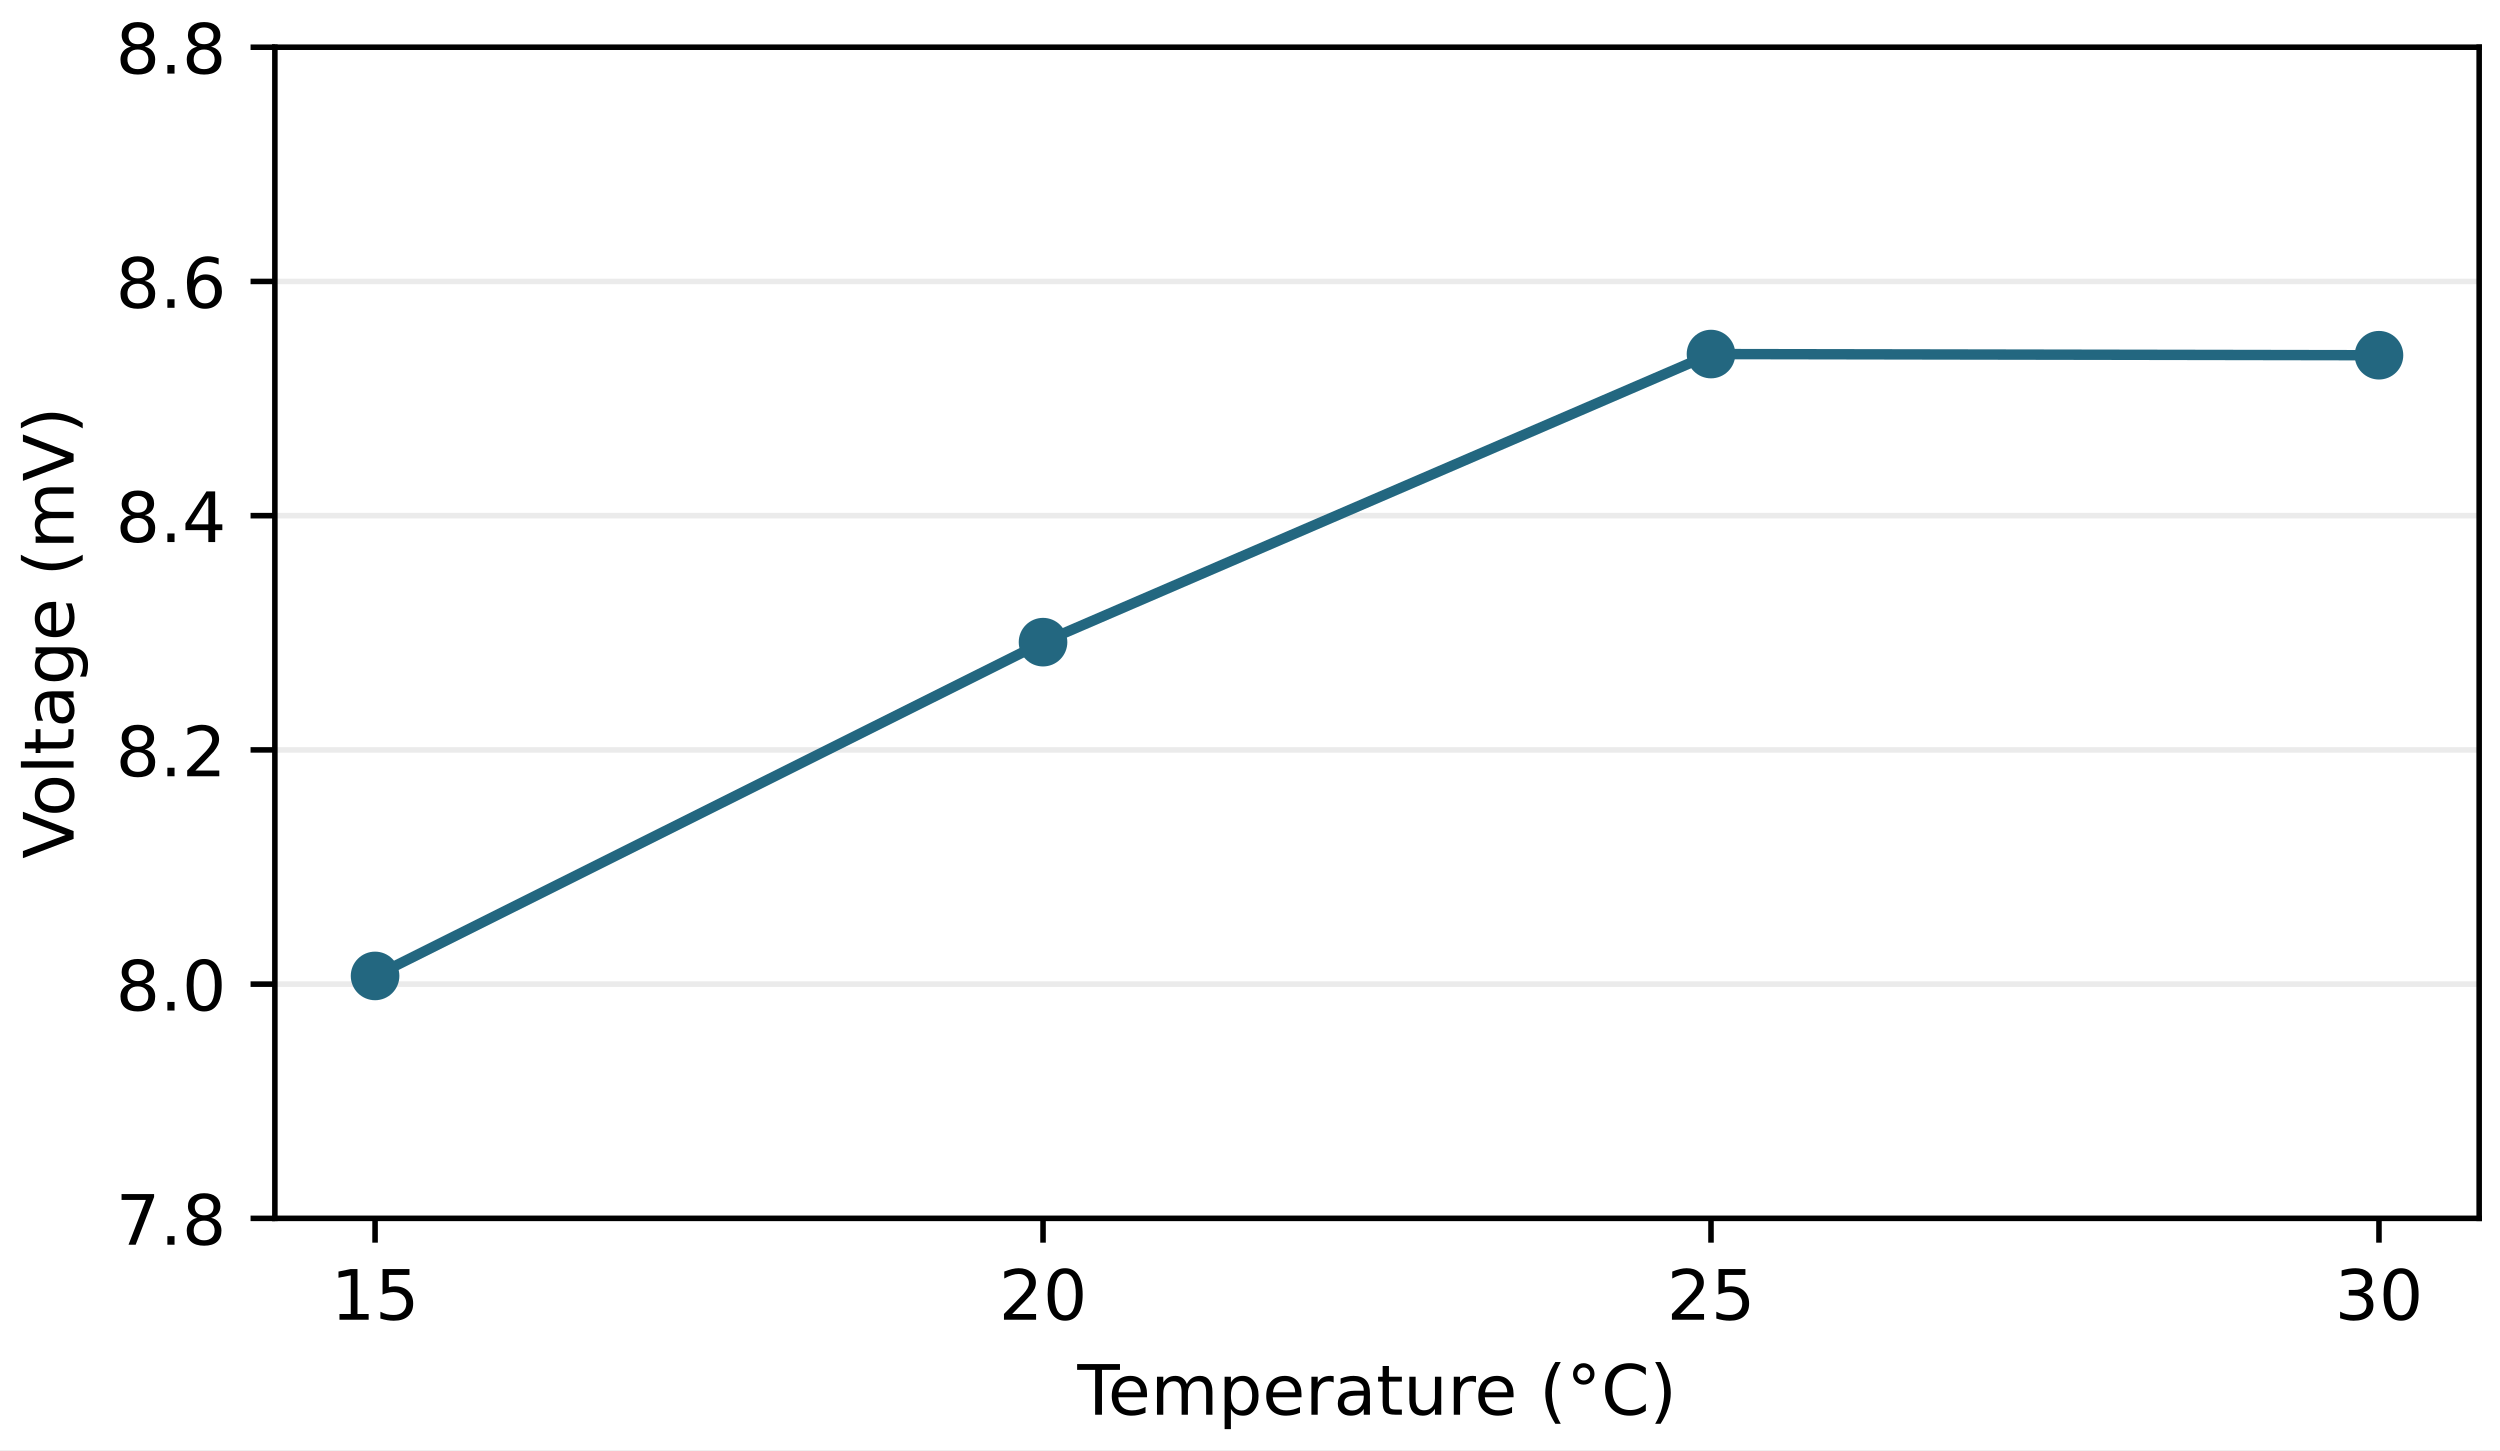
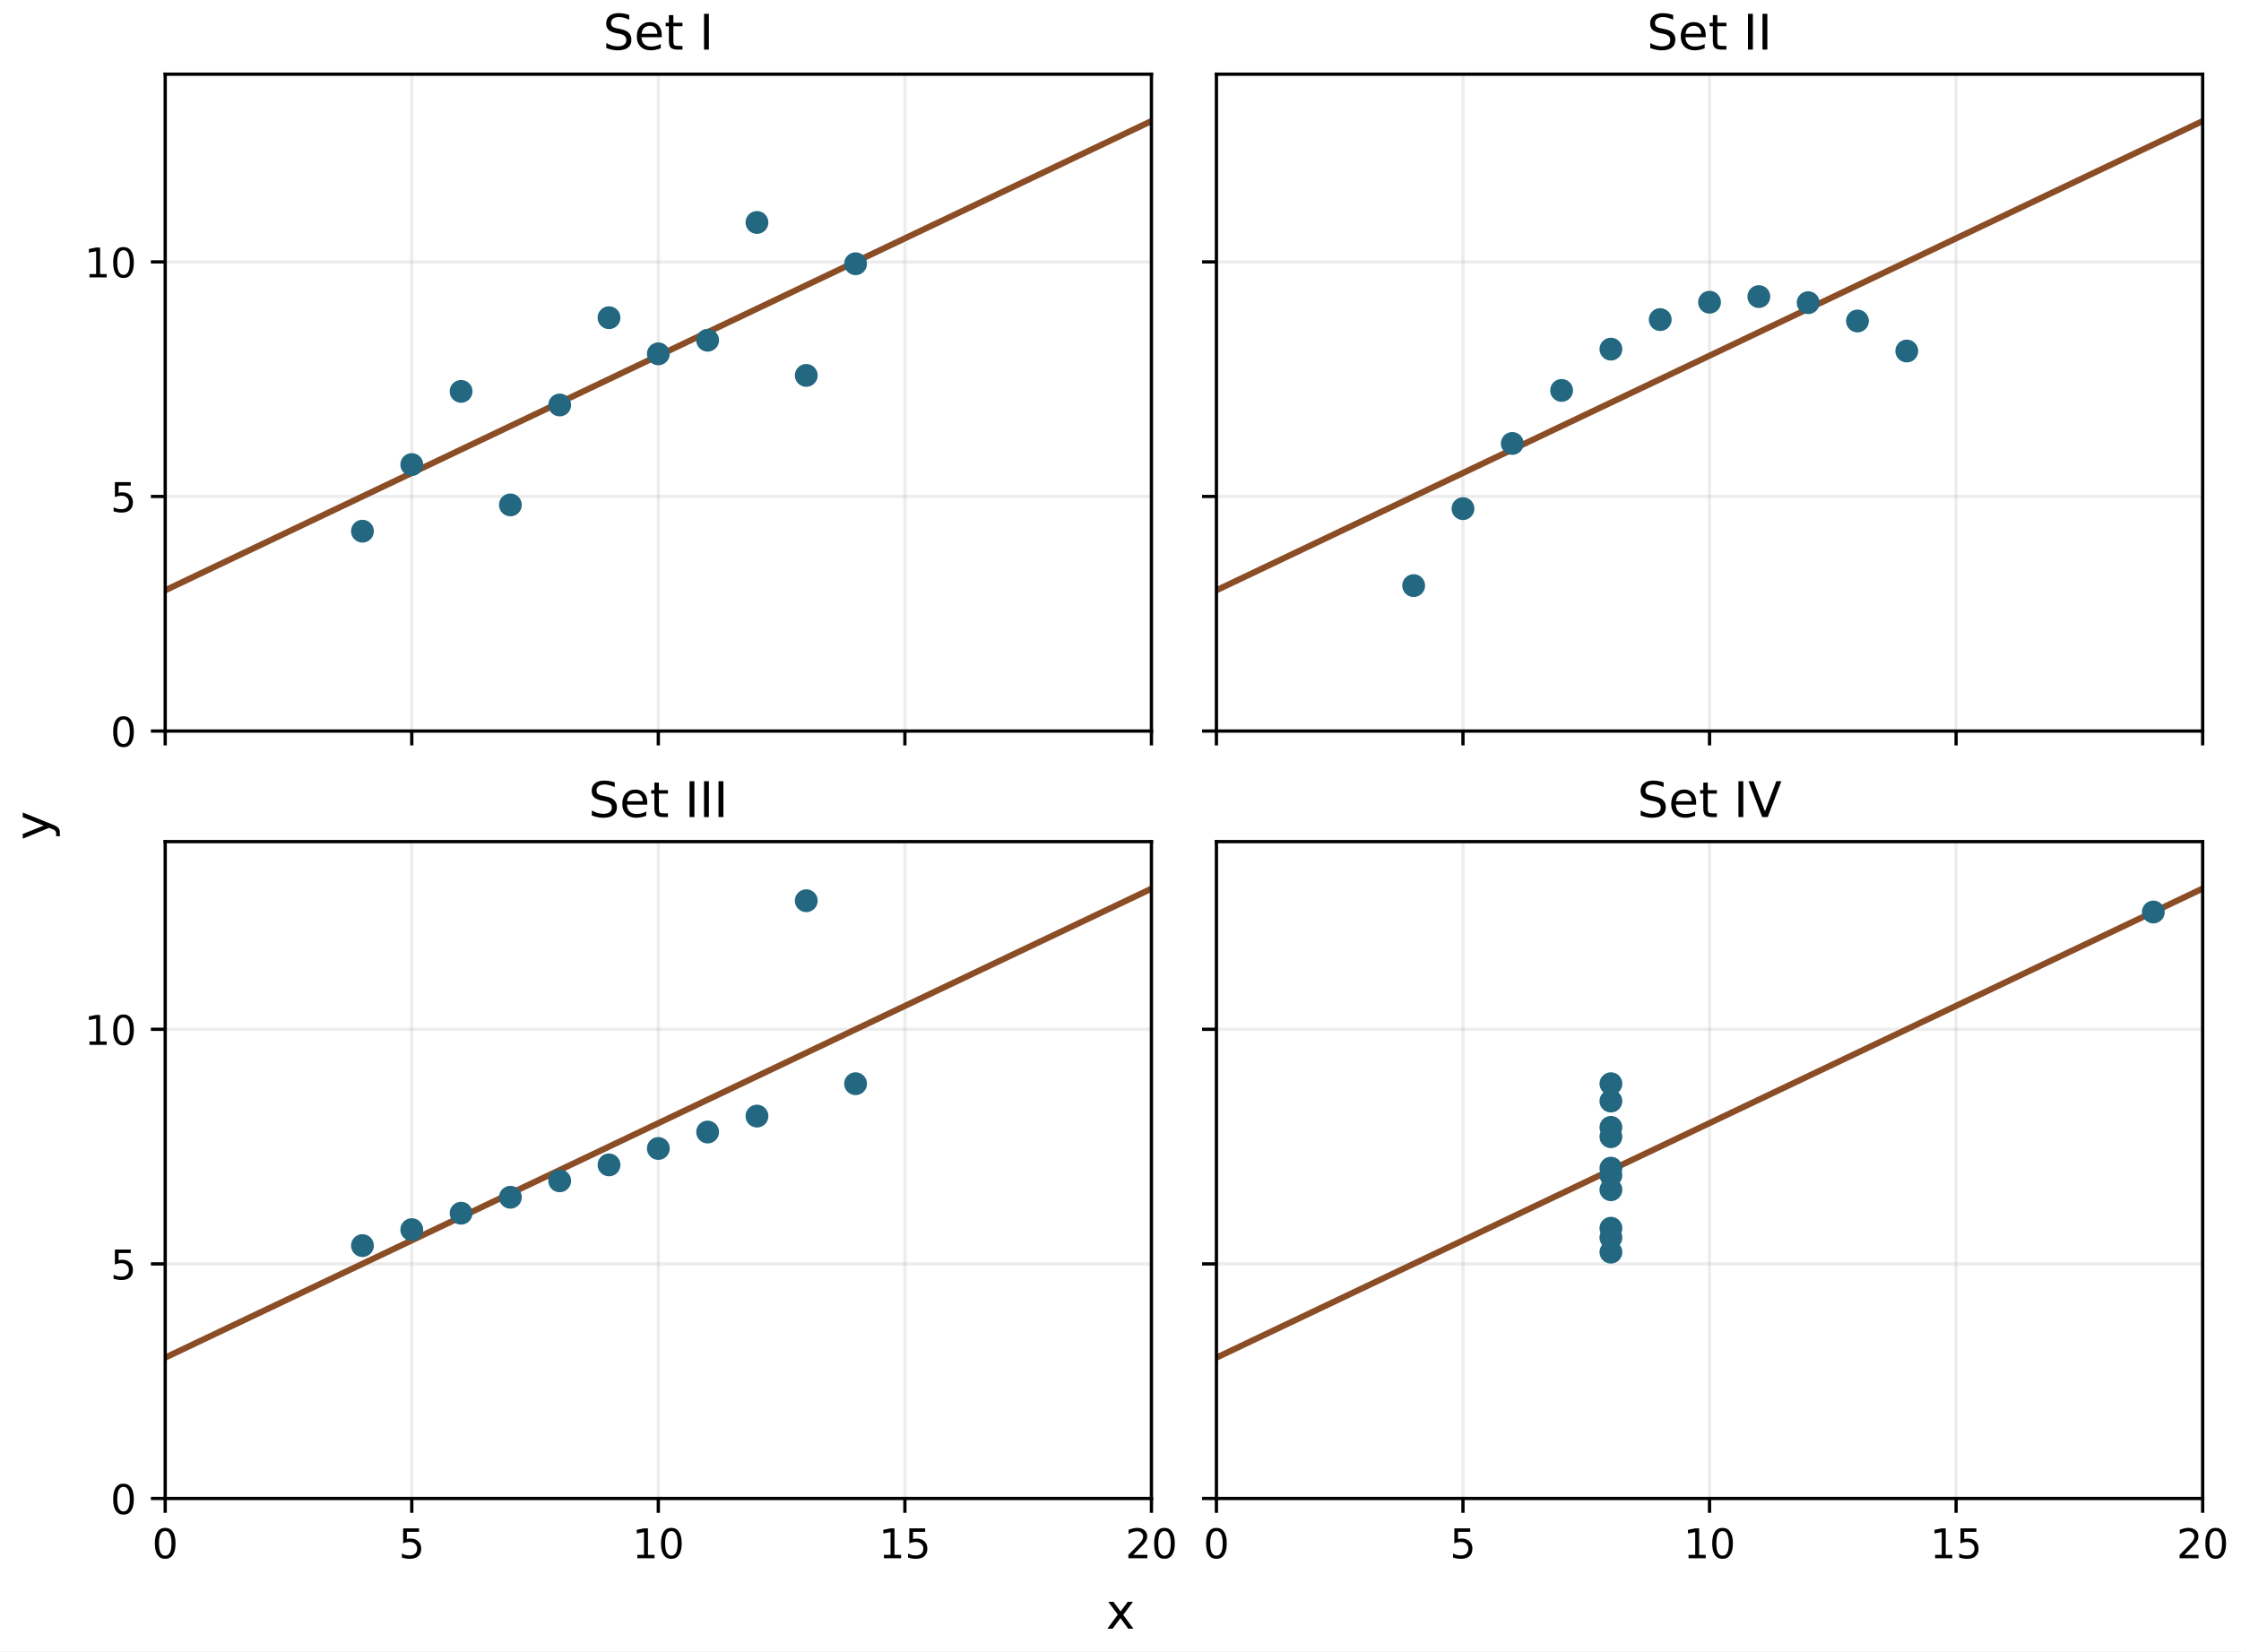
- <svg xmlns="http://www.w3.org/2000/svg" xmlns:xlink="http://www.w3.org/1999/xlink" width="360pt" height="208.8pt" viewBox="0 0 360 208.8" version="1.1">
+ <svg xmlns="http://www.w3.org/2000/svg" xmlns:xlink="http://www.w3.org/1999/xlink" width="547.2pt" height="403.2pt" viewBox="0 0 547.2 403.2" version="1.1">
  <defs>
    <style type="text/css">*{stroke-linejoin: round; stroke-linecap: butt}</style>
  </defs>
  <g id="figure_1">
    <g id="patch_1">
-       <path d="M 0 208.8 L 360 208.8 L 360 0 L 0 0 z " style="fill: #ffffff" />
+       <path d="M 0 403.2 L 547.2 403.2 L 547.2 0 L 0 0 z " style="fill: #ffffff" />
    </g>
    <g id="axes_1">
      <g id="patch_2">
-         <path d="M 39.581 175.444 L 357 175.444 L 357 6.799 L 39.581 6.799 z " style="fill: #ffffff" />
+         <path d="M 40.339 178.514 L 281.157 178.514 L 281.157 18.118 L 40.339 18.118 z " style="fill: #ffffff" />
      </g>
      <g id="matplotlib.axis_1">
        <g id="xtick_1">
          <g id="line2d_1">
+             <path d="M 40.339 178.514 L 40.339 18.118 " clip-path="url(#pad4e5a372e)" style="fill: none; stroke: #b0b0b0; stroke-opacity: 0.22; stroke-width: 0.8; stroke-linecap: square" />
+           </g>
+           <g id="line2d_2">
            <defs>
-               <path id="m031be9aea7" d="M 0 0 L 0 3.5 " style="stroke: #000000; stroke-width: 0.8" />
+               <path id="m019eae5b56" d="M 0 0 L 0 3.5 " style="stroke: #000000; stroke-width: 0.8" />
            </defs>
            <g>
-               <use xlink:href="#m031be9aea7" x="54.01" y="175.444" style="stroke: #000000; stroke-width: 0.8" />
-             </g>
-           </g>
-           <g id="text_1">
-             <text style="font-size: 10px; font-family: 'DejaVu Sans', 'Bitstream Vera Sans', 'Computer Modern Sans Serif', 'Lucida Grande', 'Verdana', 'Geneva', 'Lucid', 'Arial', 'Helvetica', 'Avant Garde', sans-serif; text-anchor: middle" x="54.01" y="190.042" transform="rotate(-0 54.00959 190.0419)">15</text>
+               <use xlink:href="#m019eae5b56" x="40.339" y="178.514" style="stroke: #000000; stroke-width: 0.8" />
+             </g>
          </g>
        </g>
        <g id="xtick_2">
-           <g id="line2d_2">
-             <g>
-               <use xlink:href="#m031be9aea7" x="150.197" y="175.444" style="stroke: #000000; stroke-width: 0.8" />
-             </g>
-           </g>
-           <g id="text_2">
-             <text style="font-size: 10px; font-family: 'DejaVu Sans', 'Bitstream Vera Sans', 'Computer Modern Sans Serif', 'Lucida Grande', 'Verdana', 'Geneva', 'Lucid', 'Arial', 'Helvetica', 'Avant Garde', sans-serif; text-anchor: middle" x="150.197" y="190.042" transform="rotate(-0 150.1969 190.0419)">20</text>
+           <g id="line2d_3">
+             <path d="M 100.544 178.514 L 100.544 18.118 " clip-path="url(#pad4e5a372e)" style="fill: none; stroke: #b0b0b0; stroke-opacity: 0.22; stroke-width: 0.8; stroke-linecap: square" />
+           </g>
+           <g id="line2d_4">
+             <g>
+               <use xlink:href="#m019eae5b56" x="100.544" y="178.514" style="stroke: #000000; stroke-width: 0.8" />
+             </g>
          </g>
        </g>
        <g id="xtick_3">
-           <g id="line2d_3">
-             <g>
-               <use xlink:href="#m031be9aea7" x="246.384" y="175.444" style="stroke: #000000; stroke-width: 0.8" />
-             </g>
-           </g>
-           <g id="text_3">
-             <text style="font-size: 10px; font-family: 'DejaVu Sans', 'Bitstream Vera Sans', 'Computer Modern Sans Serif', 'Lucida Grande', 'Verdana', 'Geneva', 'Lucid', 'Arial', 'Helvetica', 'Avant Garde', sans-serif; text-anchor: middle" x="246.384" y="190.042" transform="rotate(-0 246.3843 190.0419)">25</text>
+           <g id="line2d_5">
+             <path d="M 160.748 178.514 L 160.748 18.118 " clip-path="url(#pad4e5a372e)" style="fill: none; stroke: #b0b0b0; stroke-opacity: 0.22; stroke-width: 0.8; stroke-linecap: square" />
+           </g>
+           <g id="line2d_6">
+             <g>
+               <use xlink:href="#m019eae5b56" x="160.748" y="178.514" style="stroke: #000000; stroke-width: 0.8" />
+             </g>
          </g>
        </g>
        <g id="xtick_4">
-           <g id="line2d_4">
-             <g>
-               <use xlink:href="#m031be9aea7" x="342.572" y="175.444" style="stroke: #000000; stroke-width: 0.8" />
-             </g>
-           </g>
-           <g id="text_4">
-             <text style="font-size: 10px; font-family: 'DejaVu Sans', 'Bitstream Vera Sans', 'Computer Modern Sans Serif', 'Lucida Grande', 'Verdana', 'Geneva', 'Lucid', 'Arial', 'Helvetica', 'Avant Garde', sans-serif; text-anchor: middle" x="342.572" y="190.042" transform="rotate(-0 342.5717 190.0419)">30</text>
-           </g>
-         </g>
-         <g id="text_5">
-           <text style="font-size: 10px; font-family: 'DejaVu Sans', 'Bitstream Vera Sans', 'Computer Modern Sans Serif', 'Lucida Grande', 'Verdana', 'Geneva', 'Lucid', 'Arial', 'Helvetica', 'Avant Garde', sans-serif; text-anchor: middle" x="198.291" y="203.72" transform="rotate(-0 198.2906 203.7201)">Temperature (°C)</text>
+           <g id="line2d_7">
+             <path d="M 220.953 178.514 L 220.953 18.118 " clip-path="url(#pad4e5a372e)" style="fill: none; stroke: #b0b0b0; stroke-opacity: 0.22; stroke-width: 0.8; stroke-linecap: square" />
+           </g>
+           <g id="line2d_8">
+             <g>
+               <use xlink:href="#m019eae5b56" x="220.953" y="178.514" style="stroke: #000000; stroke-width: 0.8" />
+             </g>
+           </g>
+         </g>
+         <g id="xtick_5">
+           <g id="line2d_9">
+             <path d="M 281.157 178.514 L 281.157 18.118 " clip-path="url(#pad4e5a372e)" style="fill: none; stroke: #b0b0b0; stroke-opacity: 0.22; stroke-width: 0.8; stroke-linecap: square" />
+           </g>
+           <g id="line2d_10">
+             <g>
+               <use xlink:href="#m019eae5b56" x="281.157" y="178.514" style="stroke: #000000; stroke-width: 0.8" />
+             </g>
+           </g>
        </g>
      </g>
      <g id="matplotlib.axis_2">
        <g id="ytick_1">
-           <g id="line2d_5">
-             <path d="M 39.581 175.444 L 357 175.444 " clip-path="url(#p163ebf3ec4)" style="fill: none; stroke: #b0b0b0; stroke-opacity: 0.25; stroke-width: 0.8; stroke-linecap: square" />
-           </g>
-           <g id="line2d_6">
+           <g id="line2d_11">
+             <path d="M 40.339 178.514 L 281.157 178.514 " clip-path="url(#pad4e5a372e)" style="fill: none; stroke: #b0b0b0; stroke-opacity: 0.22; stroke-width: 0.8; stroke-linecap: square" />
+           </g>
+           <g id="line2d_12">
            <defs>
-               <path id="m82075a188f" d="M 0 0 L -3.5 0 " style="stroke: #000000; stroke-width: 0.8" />
+               <path id="md61bed4d40" d="M 0 0 L -3.5 0 " style="stroke: #000000; stroke-width: 0.8" />
            </defs>
            <g>
-               <use xlink:href="#m82075a188f" x="39.581" y="175.444" style="stroke: #000000; stroke-width: 0.8" />
+               <use xlink:href="#md61bed4d40" x="40.339" y="178.514" style="stroke: #000000; stroke-width: 0.8" />
+             </g>
+           </g>
+           <g id="text_1">
+             <text style="font-size: 10px; font-family: 'DejaVu Sans', 'Bitstream Vera Sans', 'Computer Modern Sans Serif', 'Lucida Grande', 'Verdana', 'Geneva', 'Lucid', 'Arial', 'Helvetica', 'Avant Garde', sans-serif; text-anchor: end" x="33.339" y="182.313" transform="rotate(-0 33.33947 182.3133)">0</text>
+           </g>
+         </g>
+         <g id="ytick_2">
+           <g id="line2d_13">
+             <path d="M 40.339 121.23 L 281.157 121.23 " clip-path="url(#pad4e5a372e)" style="fill: none; stroke: #b0b0b0; stroke-opacity: 0.22; stroke-width: 0.8; stroke-linecap: square" />
+           </g>
+           <g id="line2d_14">
+             <g>
+               <use xlink:href="#md61bed4d40" x="40.339" y="121.23" style="stroke: #000000; stroke-width: 0.8" />
+             </g>
+           </g>
+           <g id="text_2">
+             <text style="font-size: 10px; font-family: 'DejaVu Sans', 'Bitstream Vera Sans', 'Computer Modern Sans Serif', 'Lucida Grande', 'Verdana', 'Geneva', 'Lucid', 'Arial', 'Helvetica', 'Avant Garde', sans-serif; text-anchor: end" x="33.339" y="125.029" transform="rotate(-0 33.33947 125.0291)">5</text>
+           </g>
+         </g>
+         <g id="ytick_3">
+           <g id="line2d_15">
+             <path d="M 40.339 63.946 L 281.157 63.946 " clip-path="url(#pad4e5a372e)" style="fill: none; stroke: #b0b0b0; stroke-opacity: 0.22; stroke-width: 0.8; stroke-linecap: square" />
+           </g>
+           <g id="line2d_16">
+             <g>
+               <use xlink:href="#md61bed4d40" x="40.339" y="63.946" style="stroke: #000000; stroke-width: 0.8" />
+             </g>
+           </g>
+           <g id="text_3">
+             <text style="font-size: 10px; font-family: 'DejaVu Sans', 'Bitstream Vera Sans', 'Computer Modern Sans Serif', 'Lucida Grande', 'Verdana', 'Geneva', 'Lucid', 'Arial', 'Helvetica', 'Avant Garde', sans-serif; text-anchor: end" x="33.339" y="67.745" transform="rotate(-0 33.33947 67.74495)">10</text>
+           </g>
+         </g>
+       </g>
+       <g id="line2d_17">
+         <path d="M 40.339 144.143 L 281.157 29.553 " clip-path="url(#pad4e5a372e)" style="fill: none; stroke: #8a4d25; stroke-width: 1.5; stroke-linecap: square" />
+       </g>
+       <g id="patch_3">
+         <path d="M 40.339 178.514 L 40.339 18.118 " style="fill: none; stroke: #000000; stroke-width: 0.8; stroke-linejoin: miter; stroke-linecap: square" />
+       </g>
+       <g id="patch_4">
+         <path d="M 281.157 178.514 L 281.157 18.118 " style="fill: none; stroke: #000000; stroke-width: 0.8; stroke-linejoin: miter; stroke-linecap: square" />
+       </g>
+       <g id="patch_5">
+         <path d="M 40.339 178.514 L 281.157 178.514 " style="fill: none; stroke: #000000; stroke-width: 0.8; stroke-linejoin: miter; stroke-linecap: square" />
+       </g>
+       <g id="patch_6">
+         <path d="M 40.339 18.118 L 281.157 18.118 " style="fill: none; stroke: #000000; stroke-width: 0.8; stroke-linejoin: miter; stroke-linecap: square" />
+       </g>
+       <g id="PathCollection_1">
+         <defs>
+           <path id="m89aca77f98" d="M 0 2.291 C 0.608 2.291 1.191 2.05 1.62 1.62 C 2.05 1.191 2.291 0.608 2.291 0 C 2.291 -0.608 2.05 -1.191 1.62 -1.62 C 1.191 -2.05 0.608 -2.291 0 -2.291 C -0.608 -2.291 -1.191 -2.05 -1.62 -1.62 C -2.05 -1.191 -2.291 -0.608 -2.291 0 C -2.291 0.608 -2.05 1.191 -1.62 1.62 C -1.191 2.05 -0.608 2.291 0 2.291 z " style="stroke: #236780" />
+         </defs>
+         <g clip-path="url(#pad4e5a372e)">
+           <use xlink:href="#m89aca77f98" x="160.748" y="86.401" style="fill: #236780; stroke: #236780" />
+           <use xlink:href="#m89aca77f98" x="136.666" y="98.889" style="fill: #236780; stroke: #236780" />
+           <use xlink:href="#m89aca77f98" x="196.871" y="91.671" style="fill: #236780; stroke: #236780" />
+           <use xlink:href="#m89aca77f98" x="148.707" y="77.579" style="fill: #236780; stroke: #236780" />
+           <use xlink:href="#m89aca77f98" x="172.789" y="83.079" style="fill: #236780; stroke: #236780" />
+           <use xlink:href="#m89aca77f98" x="208.912" y="64.404" style="fill: #236780; stroke: #236780" />
+           <use xlink:href="#m89aca77f98" x="112.585" y="95.567" style="fill: #236780; stroke: #236780" />
+           <use xlink:href="#m89aca77f98" x="88.503" y="129.708" style="fill: #236780; stroke: #236780" />
+           <use xlink:href="#m89aca77f98" x="184.83" y="54.322" style="fill: #236780; stroke: #236780" />
+           <use xlink:href="#m89aca77f98" x="124.626" y="123.292" style="fill: #236780; stroke: #236780" />
+           <use xlink:href="#m89aca77f98" x="100.544" y="113.439" style="fill: #236780; stroke: #236780" />
+         </g>
+       </g>
+       <g id="text_4">
+         <text style="font-size: 12px; font-family: 'DejaVu Sans', 'Bitstream Vera Sans', 'Computer Modern Sans Serif', 'Lucida Grande', 'Verdana', 'Geneva', 'Lucid', 'Arial', 'Helvetica', 'Avant Garde', sans-serif; text-anchor: middle" x="160.748" y="12.118" transform="rotate(-0 160.7482 12.11837)">Set I</text>
+       </g>
+     </g>
+     <g id="axes_2">
+       <g id="patch_7">
+         <path d="M 297.02 178.514 L 537.837 178.514 L 537.837 18.118 L 297.02 18.118 z " style="fill: #ffffff" />
+       </g>
+       <g id="matplotlib.axis_3">
+         <g id="xtick_6">
+           <g id="line2d_18">
+             <path d="M 297.02 178.514 L 297.02 18.118 " clip-path="url(#pf16eb7fcf0)" style="fill: none; stroke: #b0b0b0; stroke-opacity: 0.22; stroke-width: 0.8; stroke-linecap: square" />
+           </g>
+           <g id="line2d_19">
+             <g>
+               <use xlink:href="#m019eae5b56" x="297.02" y="178.514" style="stroke: #000000; stroke-width: 0.8" />
+             </g>
+           </g>
+         </g>
+         <g id="xtick_7">
+           <g id="line2d_20">
+             <path d="M 357.224 178.514 L 357.224 18.118 " clip-path="url(#pf16eb7fcf0)" style="fill: none; stroke: #b0b0b0; stroke-opacity: 0.22; stroke-width: 0.8; stroke-linecap: square" />
+           </g>
+           <g id="line2d_21">
+             <g>
+               <use xlink:href="#m019eae5b56" x="357.224" y="178.514" style="stroke: #000000; stroke-width: 0.8" />
+             </g>
+           </g>
+         </g>
+         <g id="xtick_8">
+           <g id="line2d_22">
+             <path d="M 417.429 178.514 L 417.429 18.118 " clip-path="url(#pf16eb7fcf0)" style="fill: none; stroke: #b0b0b0; stroke-opacity: 0.22; stroke-width: 0.8; stroke-linecap: square" />
+           </g>
+           <g id="line2d_23">
+             <g>
+               <use xlink:href="#m019eae5b56" x="417.429" y="178.514" style="stroke: #000000; stroke-width: 0.8" />
+             </g>
+           </g>
+         </g>
+         <g id="xtick_9">
+           <g id="line2d_24">
+             <path d="M 477.633 178.514 L 477.633 18.118 " clip-path="url(#pf16eb7fcf0)" style="fill: none; stroke: #b0b0b0; stroke-opacity: 0.22; stroke-width: 0.8; stroke-linecap: square" />
+           </g>
+           <g id="line2d_25">
+             <g>
+               <use xlink:href="#m019eae5b56" x="477.633" y="178.514" style="stroke: #000000; stroke-width: 0.8" />
+             </g>
+           </g>
+         </g>
+         <g id="xtick_10">
+           <g id="line2d_26">
+             <path d="M 537.837 178.514 L 537.837 18.118 " clip-path="url(#pf16eb7fcf0)" style="fill: none; stroke: #b0b0b0; stroke-opacity: 0.22; stroke-width: 0.8; stroke-linecap: square" />
+           </g>
+           <g id="line2d_27">
+             <g>
+               <use xlink:href="#m019eae5b56" x="537.837" y="178.514" style="stroke: #000000; stroke-width: 0.8" />
+             </g>
+           </g>
+         </g>
+       </g>
+       <g id="matplotlib.axis_4">
+         <g id="ytick_4">
+           <g id="line2d_28">
+             <path d="M 297.02 178.514 L 537.837 178.514 " clip-path="url(#pf16eb7fcf0)" style="fill: none; stroke: #b0b0b0; stroke-opacity: 0.22; stroke-width: 0.8; stroke-linecap: square" />
+           </g>
+           <g id="line2d_29">
+             <g>
+               <use xlink:href="#md61bed4d40" x="297.02" y="178.514" style="stroke: #000000; stroke-width: 0.8" />
+             </g>
+           </g>
+         </g>
+         <g id="ytick_5">
+           <g id="line2d_30">
+             <path d="M 297.02 121.23 L 537.837 121.23 " clip-path="url(#pf16eb7fcf0)" style="fill: none; stroke: #b0b0b0; stroke-opacity: 0.22; stroke-width: 0.8; stroke-linecap: square" />
+           </g>
+           <g id="line2d_31">
+             <g>
+               <use xlink:href="#md61bed4d40" x="297.02" y="121.23" style="stroke: #000000; stroke-width: 0.8" />
+             </g>
+           </g>
+         </g>
+         <g id="ytick_6">
+           <g id="line2d_32">
+             <path d="M 297.02 63.946 L 537.837 63.946 " clip-path="url(#pf16eb7fcf0)" style="fill: none; stroke: #b0b0b0; stroke-opacity: 0.22; stroke-width: 0.8; stroke-linecap: square" />
+           </g>
+           <g id="line2d_33">
+             <g>
+               <use xlink:href="#md61bed4d40" x="297.02" y="63.946" style="stroke: #000000; stroke-width: 0.8" />
+             </g>
+           </g>
+         </g>
+       </g>
+       <g id="line2d_34">
+         <path d="M 297.02 144.133 L 537.837 29.565 " clip-path="url(#pf16eb7fcf0)" style="fill: none; stroke: #8a4d25; stroke-width: 1.5; stroke-linecap: square" />
+       </g>
+       <g id="patch_8">
+         <path d="M 297.02 178.514 L 297.02 18.118 " style="fill: none; stroke: #000000; stroke-width: 0.8; stroke-linejoin: miter; stroke-linecap: square" />
+       </g>
+       <g id="patch_9">
+         <path d="M 537.837 178.514 L 537.837 18.118 " style="fill: none; stroke: #000000; stroke-width: 0.8; stroke-linejoin: miter; stroke-linecap: square" />
+       </g>
+       <g id="patch_10">
+         <path d="M 297.02 178.514 L 537.837 178.514 " style="fill: none; stroke: #000000; stroke-width: 0.8; stroke-linejoin: miter; stroke-linecap: square" />
+       </g>
+       <g id="patch_11">
+         <path d="M 297.02 18.118 L 537.837 18.118 " style="fill: none; stroke: #000000; stroke-width: 0.8; stroke-linejoin: miter; stroke-linecap: square" />
+       </g>
+       <g id="PathCollection_2">
+         <g clip-path="url(#pf16eb7fcf0)">
+           <use xlink:href="#m89aca77f98" x="417.429" y="73.799" style="fill: #236780; stroke: #236780" />
+           <use xlink:href="#m89aca77f98" x="393.347" y="85.255" style="fill: #236780; stroke: #236780" />
+           <use xlink:href="#m89aca77f98" x="453.551" y="78.381" style="fill: #236780; stroke: #236780" />
+           <use xlink:href="#m89aca77f98" x="405.388" y="78.038" style="fill: #236780; stroke: #236780" />
+           <use xlink:href="#m89aca77f98" x="429.469" y="72.424" style="fill: #236780; stroke: #236780" />
+           <use xlink:href="#m89aca77f98" x="465.592" y="85.714" style="fill: #236780; stroke: #236780" />
+           <use xlink:href="#m89aca77f98" x="369.265" y="108.284" style="fill: #236780; stroke: #236780" />
+           <use xlink:href="#m89aca77f98" x="345.183" y="142.998" style="fill: #236780; stroke: #236780" />
+           <use xlink:href="#m89aca77f98" x="441.51" y="73.913" style="fill: #236780; stroke: #236780" />
+           <use xlink:href="#m89aca77f98" x="381.306" y="95.337" style="fill: #236780; stroke: #236780" />
+           <use xlink:href="#m89aca77f98" x="357.224" y="124.209" style="fill: #236780; stroke: #236780" />
+         </g>
+       </g>
+       <g id="text_5">
+         <text style="font-size: 12px; font-family: 'DejaVu Sans', 'Bitstream Vera Sans', 'Computer Modern Sans Serif', 'Lucida Grande', 'Verdana', 'Geneva', 'Lucid', 'Arial', 'Helvetica', 'Avant Garde', sans-serif; text-anchor: middle" x="417.429" y="12.118" transform="rotate(-0 417.4286 12.11837)">Set II</text>
+       </g>
+     </g>
+     <g id="axes_3">
+       <g id="patch_12">
+         <path d="M 40.339 365.907 L 281.157 365.907 L 281.157 205.512 L 40.339 205.512 z " style="fill: #ffffff" />
+       </g>
+       <g id="matplotlib.axis_5">
+         <g id="xtick_11">
+           <g id="line2d_35">
+             <path d="M 40.339 365.907 L 40.339 205.512 " clip-path="url(#pcb4cbea870)" style="fill: none; stroke: #b0b0b0; stroke-opacity: 0.22; stroke-width: 0.8; stroke-linecap: square" />
+           </g>
+           <g id="line2d_36">
+             <g>
+               <use xlink:href="#m019eae5b56" x="40.339" y="365.907" style="stroke: #000000; stroke-width: 0.8" />
            </g>
          </g>
          <g id="text_6">
-             <text style="font-size: 10px; font-family: 'DejaVu Sans', 'Bitstream Vera Sans', 'Computer Modern Sans Serif', 'Lucida Grande', 'Verdana', 'Geneva', 'Lucid', 'Arial', 'Helvetica', 'Avant Garde', sans-serif; text-anchor: end" x="32.581" y="179.243" transform="rotate(-0 32.58149 179.2427)">7.8</text>
-           </g>
-         </g>
-         <g id="ytick_2">
-           <g id="line2d_7">
-             <path d="M 39.581 141.715 L 357 141.715 " clip-path="url(#p163ebf3ec4)" style="fill: none; stroke: #b0b0b0; stroke-opacity: 0.25; stroke-width: 0.8; stroke-linecap: square" />
-           </g>
-           <g id="line2d_8">
-             <g>
-               <use xlink:href="#m82075a188f" x="39.581" y="141.715" style="stroke: #000000; stroke-width: 0.8" />
+             <text style="font-size: 10px; font-family: 'DejaVu Sans', 'Bitstream Vera Sans', 'Computer Modern Sans Serif', 'Lucida Grande', 'Verdana', 'Geneva', 'Lucid', 'Arial', 'Helvetica', 'Avant Garde', sans-serif; text-anchor: middle" x="40.339" y="380.506" transform="rotate(-0 40.33947 380.5058)">0</text>
+           </g>
+         </g>
+         <g id="xtick_12">
+           <g id="line2d_37">
+             <path d="M 100.544 365.907 L 100.544 205.512 " clip-path="url(#pcb4cbea870)" style="fill: none; stroke: #b0b0b0; stroke-opacity: 0.22; stroke-width: 0.8; stroke-linecap: square" />
+           </g>
+           <g id="line2d_38">
+             <g>
+               <use xlink:href="#m019eae5b56" x="100.544" y="365.907" style="stroke: #000000; stroke-width: 0.8" />
            </g>
          </g>
          <g id="text_7">
-             <text style="font-size: 10px; font-family: 'DejaVu Sans', 'Bitstream Vera Sans', 'Computer Modern Sans Serif', 'Lucida Grande', 'Verdana', 'Geneva', 'Lucid', 'Arial', 'Helvetica', 'Avant Garde', sans-serif; text-anchor: end" x="32.581" y="145.514" transform="rotate(-0 32.58149 145.5139)">8.0</text>
-           </g>
-         </g>
-         <g id="ytick_3">
-           <g id="line2d_9">
-             <path d="M 39.581 107.986 L 357 107.986 " clip-path="url(#p163ebf3ec4)" style="fill: none; stroke: #b0b0b0; stroke-opacity: 0.25; stroke-width: 0.8; stroke-linecap: square" />
-           </g>
-           <g id="line2d_10">
-             <g>
-               <use xlink:href="#m82075a188f" x="39.581" y="107.986" style="stroke: #000000; stroke-width: 0.8" />
+             <text style="font-size: 10px; font-family: 'DejaVu Sans', 'Bitstream Vera Sans', 'Computer Modern Sans Serif', 'Lucida Grande', 'Verdana', 'Geneva', 'Lucid', 'Arial', 'Helvetica', 'Avant Garde', sans-serif; text-anchor: middle" x="100.544" y="380.506" transform="rotate(-0 100.5438 380.5058)">5</text>
+           </g>
+         </g>
+         <g id="xtick_13">
+           <g id="line2d_39">
+             <path d="M 160.748 365.907 L 160.748 205.512 " clip-path="url(#pcb4cbea870)" style="fill: none; stroke: #b0b0b0; stroke-opacity: 0.22; stroke-width: 0.8; stroke-linecap: square" />
+           </g>
+           <g id="line2d_40">
+             <g>
+               <use xlink:href="#m019eae5b56" x="160.748" y="365.907" style="stroke: #000000; stroke-width: 0.8" />
            </g>
          </g>
          <g id="text_8">
-             <text style="font-size: 10px; font-family: 'DejaVu Sans', 'Bitstream Vera Sans', 'Computer Modern Sans Serif', 'Lucida Grande', 'Verdana', 'Geneva', 'Lucid', 'Arial', 'Helvetica', 'Avant Garde', sans-serif; text-anchor: end" x="32.581" y="111.785" transform="rotate(-0 32.58149 111.7851)">8.2</text>
-           </g>
-         </g>
-         <g id="ytick_4">
-           <g id="line2d_11">
-             <path d="M 39.581 74.257 L 357 74.257 " clip-path="url(#p163ebf3ec4)" style="fill: none; stroke: #b0b0b0; stroke-opacity: 0.25; stroke-width: 0.8; stroke-linecap: square" />
-           </g>
-           <g id="line2d_12">
-             <g>
-               <use xlink:href="#m82075a188f" x="39.581" y="74.257" style="stroke: #000000; stroke-width: 0.8" />
+             <text style="font-size: 10px; font-family: 'DejaVu Sans', 'Bitstream Vera Sans', 'Computer Modern Sans Serif', 'Lucida Grande', 'Verdana', 'Geneva', 'Lucid', 'Arial', 'Helvetica', 'Avant Garde', sans-serif; text-anchor: middle" x="160.748" y="380.506" transform="rotate(-0 160.7482 380.5058)">10</text>
+           </g>
+         </g>
+         <g id="xtick_14">
+           <g id="line2d_41">
+             <path d="M 220.953 365.907 L 220.953 205.512 " clip-path="url(#pcb4cbea870)" style="fill: none; stroke: #b0b0b0; stroke-opacity: 0.22; stroke-width: 0.8; stroke-linecap: square" />
+           </g>
+           <g id="line2d_42">
+             <g>
+               <use xlink:href="#m019eae5b56" x="220.953" y="365.907" style="stroke: #000000; stroke-width: 0.8" />
            </g>
          </g>
          <g id="text_9">
-             <text style="font-size: 10px; font-family: 'DejaVu Sans', 'Bitstream Vera Sans', 'Computer Modern Sans Serif', 'Lucida Grande', 'Verdana', 'Geneva', 'Lucid', 'Arial', 'Helvetica', 'Avant Garde', sans-serif; text-anchor: end" x="32.581" y="78.056" transform="rotate(-0 32.58149 78.0563)">8.4</text>
-           </g>
-         </g>
-         <g id="ytick_5">
-           <g id="line2d_13">
-             <path d="M 39.581 40.528 L 357 40.528 " clip-path="url(#p163ebf3ec4)" style="fill: none; stroke: #b0b0b0; stroke-opacity: 0.25; stroke-width: 0.8; stroke-linecap: square" />
-           </g>
-           <g id="line2d_14">
-             <g>
-               <use xlink:href="#m82075a188f" x="39.581" y="40.528" style="stroke: #000000; stroke-width: 0.8" />
+             <text style="font-size: 10px; font-family: 'DejaVu Sans', 'Bitstream Vera Sans', 'Computer Modern Sans Serif', 'Lucida Grande', 'Verdana', 'Geneva', 'Lucid', 'Arial', 'Helvetica', 'Avant Garde', sans-serif; text-anchor: middle" x="220.953" y="380.506" transform="rotate(-0 220.9525 380.5058)">15</text>
+           </g>
+         </g>
+         <g id="xtick_15">
+           <g id="line2d_43">
+             <path d="M 281.157 365.907 L 281.157 205.512 " clip-path="url(#pcb4cbea870)" style="fill: none; stroke: #b0b0b0; stroke-opacity: 0.22; stroke-width: 0.8; stroke-linecap: square" />
+           </g>
+           <g id="line2d_44">
+             <g>
+               <use xlink:href="#m019eae5b56" x="281.157" y="365.907" style="stroke: #000000; stroke-width: 0.8" />
            </g>
          </g>
          <g id="text_10">
-             <text style="font-size: 10px; font-family: 'DejaVu Sans', 'Bitstream Vera Sans', 'Computer Modern Sans Serif', 'Lucida Grande', 'Verdana', 'Geneva', 'Lucid', 'Arial', 'Helvetica', 'Avant Garde', sans-serif; text-anchor: end" x="32.581" y="44.327" transform="rotate(-0 32.58149 44.32749)">8.6</text>
-           </g>
-         </g>
-         <g id="ytick_6">
-           <g id="line2d_15">
-             <path d="M 39.581 6.799 L 357 6.799 " clip-path="url(#p163ebf3ec4)" style="fill: none; stroke: #b0b0b0; stroke-opacity: 0.25; stroke-width: 0.8; stroke-linecap: square" />
-           </g>
-           <g id="line2d_16">
-             <g>
-               <use xlink:href="#m82075a188f" x="39.581" y="6.799" style="stroke: #000000; stroke-width: 0.8" />
+             <text style="font-size: 10px; font-family: 'DejaVu Sans', 'Bitstream Vera Sans', 'Computer Modern Sans Serif', 'Lucida Grande', 'Verdana', 'Geneva', 'Lucid', 'Arial', 'Helvetica', 'Avant Garde', sans-serif; text-anchor: middle" x="281.157" y="380.506" transform="rotate(-0 281.1569 380.5058)">20</text>
+           </g>
+         </g>
+       </g>
+       <g id="matplotlib.axis_6">
+         <g id="ytick_7">
+           <g id="line2d_45">
+             <path d="M 40.339 365.907 L 281.157 365.907 " clip-path="url(#pcb4cbea870)" style="fill: none; stroke: #b0b0b0; stroke-opacity: 0.22; stroke-width: 0.8; stroke-linecap: square" />
+           </g>
+           <g id="line2d_46">
+             <g>
+               <use xlink:href="#md61bed4d40" x="40.339" y="365.907" style="stroke: #000000; stroke-width: 0.8" />
            </g>
          </g>
          <g id="text_11">
-             <text style="font-size: 10px; font-family: 'DejaVu Sans', 'Bitstream Vera Sans', 'Computer Modern Sans Serif', 'Lucida Grande', 'Verdana', 'Geneva', 'Lucid', 'Arial', 'Helvetica', 'Avant Garde', sans-serif; text-anchor: end" x="32.581" y="10.599" transform="rotate(-0 32.58149 10.59868)">8.8</text>
-           </g>
-         </g>
-         <g id="text_12">
-           <text style="font-size: 10px; font-family: 'DejaVu Sans', 'Bitstream Vera Sans', 'Computer Modern Sans Serif', 'Lucida Grande', 'Verdana', 'Geneva', 'Lucid', 'Arial', 'Helvetica', 'Avant Garde', sans-serif; text-anchor: middle" x="10.599" y="91.121" transform="rotate(-90 10.59868 91.12148)">Voltage (mV)</text>
-         </g>
-       </g>
-       <g id="line2d_17">
-         <path d="M 54.01 140.534 L 150.197 92.471 L 246.384 50.984 L 342.572 51.153 " clip-path="url(#p163ebf3ec4)" style="fill: none; stroke: #236780; stroke-width: 1.5; stroke-linecap: square" />
-         <defs>
-           <path id="m0f36832fd2" d="M 0 3 C 0.796 3 1.559 2.684 2.121 2.121 C 2.684 1.559 3 0.796 3 0 C 3 -0.796 2.684 -1.559 2.121 -2.121 C 1.559 -2.684 0.796 -3 0 -3 C -0.796 -3 -1.559 -2.684 -2.121 -2.121 C -2.684 -1.559 -3 -0.796 -3 0 C -3 0.796 -2.684 1.559 -2.121 2.121 C -1.559 2.684 -0.796 3 0 3 z " style="stroke: #236780" />
-         </defs>
-         <g clip-path="url(#p163ebf3ec4)">
-           <use xlink:href="#m0f36832fd2" x="54.01" y="140.534" style="fill: #236780; stroke: #236780" />
-           <use xlink:href="#m0f36832fd2" x="150.197" y="92.471" style="fill: #236780; stroke: #236780" />
-           <use xlink:href="#m0f36832fd2" x="246.384" y="50.984" style="fill: #236780; stroke: #236780" />
-           <use xlink:href="#m0f36832fd2" x="342.572" y="51.153" style="fill: #236780; stroke: #236780" />
-         </g>
-       </g>
-       <g id="patch_3">
-         <path d="M 39.581 175.444 L 39.581 6.799 " style="fill: none; stroke: #000000; stroke-width: 0.8; stroke-linejoin: miter; stroke-linecap: square" />
-       </g>
-       <g id="patch_4">
-         <path d="M 357 175.444 L 357 6.799 " style="fill: none; stroke: #000000; stroke-width: 0.8; stroke-linejoin: miter; stroke-linecap: square" />
-       </g>
-       <g id="patch_5">
-         <path d="M 39.581 175.444 L 357 175.444 " style="fill: none; stroke: #000000; stroke-width: 0.8; stroke-linejoin: miter; stroke-linecap: square" />
-       </g>
-       <g id="patch_6">
-         <path d="M 39.581 6.799 L 357 6.799 " style="fill: none; stroke: #000000; stroke-width: 0.8; stroke-linejoin: miter; stroke-linecap: square" />
-       </g>
+             <text style="font-size: 10px; font-family: 'DejaVu Sans', 'Bitstream Vera Sans', 'Computer Modern Sans Serif', 'Lucida Grande', 'Verdana', 'Geneva', 'Lucid', 'Arial', 'Helvetica', 'Avant Garde', sans-serif; text-anchor: end" x="33.339" y="369.707" transform="rotate(-0 33.33947 369.7066)">0</text>
+           </g>
+         </g>
+         <g id="ytick_8">
+           <g id="line2d_47">
+             <path d="M 40.339 308.623 L 281.157 308.623 " clip-path="url(#pcb4cbea870)" style="fill: none; stroke: #b0b0b0; stroke-opacity: 0.22; stroke-width: 0.8; stroke-linecap: square" />
+           </g>
+           <g id="line2d_48">
+             <g>
+               <use xlink:href="#md61bed4d40" x="40.339" y="308.623" style="stroke: #000000; stroke-width: 0.8" />
+             </g>
+           </g>
+           <g id="text_12">
+             <text style="font-size: 10px; font-family: 'DejaVu Sans', 'Bitstream Vera Sans', 'Computer Modern Sans Serif', 'Lucida Grande', 'Verdana', 'Geneva', 'Lucid', 'Arial', 'Helvetica', 'Avant Garde', sans-serif; text-anchor: end" x="33.339" y="312.422" transform="rotate(-0 33.33947 312.4224)">5</text>
+           </g>
+         </g>
+         <g id="ytick_9">
+           <g id="line2d_49">
+             <path d="M 40.339 251.339 L 281.157 251.339 " clip-path="url(#pcb4cbea870)" style="fill: none; stroke: #b0b0b0; stroke-opacity: 0.22; stroke-width: 0.8; stroke-linecap: square" />
+           </g>
+           <g id="line2d_50">
+             <g>
+               <use xlink:href="#md61bed4d40" x="40.339" y="251.339" style="stroke: #000000; stroke-width: 0.8" />
+             </g>
+           </g>
+           <g id="text_13">
+             <text style="font-size: 10px; font-family: 'DejaVu Sans', 'Bitstream Vera Sans', 'Computer Modern Sans Serif', 'Lucida Grande', 'Verdana', 'Geneva', 'Lucid', 'Arial', 'Helvetica', 'Avant Garde', sans-serif; text-anchor: end" x="33.339" y="255.138" transform="rotate(-0 33.33947 255.1382)">10</text>
+           </g>
+         </g>
+       </g>
+       <g id="line2d_51">
+         <path d="M 40.339 331.509 L 281.157 217.003 " clip-path="url(#pcb4cbea870)" style="fill: none; stroke: #8a4d25; stroke-width: 1.5; stroke-linecap: square" />
+       </g>
+       <g id="patch_13">
+         <path d="M 40.339 365.907 L 40.339 205.512 " style="fill: none; stroke: #000000; stroke-width: 0.8; stroke-linejoin: miter; stroke-linecap: square" />
+       </g>
+       <g id="patch_14">
+         <path d="M 281.157 365.907 L 281.157 205.512 " style="fill: none; stroke: #000000; stroke-width: 0.8; stroke-linejoin: miter; stroke-linecap: square" />
+       </g>
+       <g id="patch_15">
+         <path d="M 40.339 365.907 L 281.157 365.907 " style="fill: none; stroke: #000000; stroke-width: 0.8; stroke-linejoin: miter; stroke-linecap: square" />
+       </g>
+       <g id="patch_16">
+         <path d="M 40.339 205.512 L 281.157 205.512 " style="fill: none; stroke: #000000; stroke-width: 0.8; stroke-linejoin: miter; stroke-linecap: square" />
+       </g>
+       <g id="PathCollection_3">
+         <g clip-path="url(#pcb4cbea870)">
+           <use xlink:href="#m89aca77f98" x="160.748" y="280.439" style="fill: #236780; stroke: #236780" />
+           <use xlink:href="#m89aca77f98" x="136.666" y="288.345" style="fill: #236780; stroke: #236780" />
+           <use xlink:href="#m89aca77f98" x="196.871" y="219.947" style="fill: #236780; stroke: #236780" />
+           <use xlink:href="#m89aca77f98" x="148.707" y="284.449" style="fill: #236780; stroke: #236780" />
+           <use xlink:href="#m89aca77f98" x="172.789" y="276.429" style="fill: #236780; stroke: #236780" />
+           <use xlink:href="#m89aca77f98" x="208.912" y="264.629" style="fill: #236780; stroke: #236780" />
+           <use xlink:href="#m89aca77f98" x="112.585" y="296.25" style="fill: #236780; stroke: #236780" />
+           <use xlink:href="#m89aca77f98" x="88.503" y="304.155" style="fill: #236780; stroke: #236780" />
+           <use xlink:href="#m89aca77f98" x="184.83" y="272.534" style="fill: #236780; stroke: #236780" />
+           <use xlink:href="#m89aca77f98" x="124.626" y="292.354" style="fill: #236780; stroke: #236780" />
+           <use xlink:href="#m89aca77f98" x="100.544" y="300.26" style="fill: #236780; stroke: #236780" />
+         </g>
+       </g>
+       <g id="text_14">
+         <text style="font-size: 12px; font-family: 'DejaVu Sans', 'Bitstream Vera Sans', 'Computer Modern Sans Serif', 'Lucida Grande', 'Verdana', 'Geneva', 'Lucid', 'Arial', 'Helvetica', 'Avant Garde', sans-serif; text-anchor: middle" x="160.748" y="199.512" transform="rotate(-0 160.7482 199.5116)">Set III</text>
+       </g>
+     </g>
+     <g id="axes_4">
+       <g id="patch_17">
+         <path d="M 297.02 365.907 L 537.837 365.907 L 537.837 205.512 L 297.02 205.512 z " style="fill: #ffffff" />
+       </g>
+       <g id="matplotlib.axis_7">
+         <g id="xtick_16">
+           <g id="line2d_52">
+             <path d="M 297.02 365.907 L 297.02 205.512 " clip-path="url(#p07ec62c30d)" style="fill: none; stroke: #b0b0b0; stroke-opacity: 0.22; stroke-width: 0.8; stroke-linecap: square" />
+           </g>
+           <g id="line2d_53">
+             <g>
+               <use xlink:href="#m019eae5b56" x="297.02" y="365.907" style="stroke: #000000; stroke-width: 0.8" />
+             </g>
+           </g>
+           <g id="text_15">
+             <text style="font-size: 10px; font-family: 'DejaVu Sans', 'Bitstream Vera Sans', 'Computer Modern Sans Serif', 'Lucida Grande', 'Verdana', 'Geneva', 'Lucid', 'Arial', 'Helvetica', 'Avant Garde', sans-serif; text-anchor: middle" x="297.02" y="380.506" transform="rotate(-0 297.0199 380.5058)">0</text>
+           </g>
+         </g>
+         <g id="xtick_17">
+           <g id="line2d_54">
+             <path d="M 357.224 365.907 L 357.224 205.512 " clip-path="url(#p07ec62c30d)" style="fill: none; stroke: #b0b0b0; stroke-opacity: 0.22; stroke-width: 0.8; stroke-linecap: square" />
+           </g>
+           <g id="line2d_55">
+             <g>
+               <use xlink:href="#m019eae5b56" x="357.224" y="365.907" style="stroke: #000000; stroke-width: 0.8" />
+             </g>
+           </g>
+           <g id="text_16">
+             <text style="font-size: 10px; font-family: 'DejaVu Sans', 'Bitstream Vera Sans', 'Computer Modern Sans Serif', 'Lucida Grande', 'Verdana', 'Geneva', 'Lucid', 'Arial', 'Helvetica', 'Avant Garde', sans-serif; text-anchor: middle" x="357.224" y="380.506" transform="rotate(-0 357.2242 380.5058)">5</text>
+           </g>
+         </g>
+         <g id="xtick_18">
+           <g id="line2d_56">
+             <path d="M 417.429 365.907 L 417.429 205.512 " clip-path="url(#p07ec62c30d)" style="fill: none; stroke: #b0b0b0; stroke-opacity: 0.22; stroke-width: 0.8; stroke-linecap: square" />
+           </g>
+           <g id="line2d_57">
+             <g>
+               <use xlink:href="#m019eae5b56" x="417.429" y="365.907" style="stroke: #000000; stroke-width: 0.8" />
+             </g>
+           </g>
+           <g id="text_17">
+             <text style="font-size: 10px; font-family: 'DejaVu Sans', 'Bitstream Vera Sans', 'Computer Modern Sans Serif', 'Lucida Grande', 'Verdana', 'Geneva', 'Lucid', 'Arial', 'Helvetica', 'Avant Garde', sans-serif; text-anchor: middle" x="417.429" y="380.506" transform="rotate(-0 417.4286 380.5058)">10</text>
+           </g>
+         </g>
+         <g id="xtick_19">
+           <g id="line2d_58">
+             <path d="M 477.633 365.907 L 477.633 205.512 " clip-path="url(#p07ec62c30d)" style="fill: none; stroke: #b0b0b0; stroke-opacity: 0.22; stroke-width: 0.8; stroke-linecap: square" />
+           </g>
+           <g id="line2d_59">
+             <g>
+               <use xlink:href="#m019eae5b56" x="477.633" y="365.907" style="stroke: #000000; stroke-width: 0.8" />
+             </g>
+           </g>
+           <g id="text_18">
+             <text style="font-size: 10px; font-family: 'DejaVu Sans', 'Bitstream Vera Sans', 'Computer Modern Sans Serif', 'Lucida Grande', 'Verdana', 'Geneva', 'Lucid', 'Arial', 'Helvetica', 'Avant Garde', sans-serif; text-anchor: middle" x="477.633" y="380.506" transform="rotate(-0 477.6329 380.5058)">15</text>
+           </g>
+         </g>
+         <g id="xtick_20">
+           <g id="line2d_60">
+             <path d="M 537.837 365.907 L 537.837 205.512 " clip-path="url(#p07ec62c30d)" style="fill: none; stroke: #b0b0b0; stroke-opacity: 0.22; stroke-width: 0.8; stroke-linecap: square" />
+           </g>
+           <g id="line2d_61">
+             <g>
+               <use xlink:href="#m019eae5b56" x="537.837" y="365.907" style="stroke: #000000; stroke-width: 0.8" />
+             </g>
+           </g>
+           <g id="text_19">
+             <text style="font-size: 10px; font-family: 'DejaVu Sans', 'Bitstream Vera Sans', 'Computer Modern Sans Serif', 'Lucida Grande', 'Verdana', 'Geneva', 'Lucid', 'Arial', 'Helvetica', 'Avant Garde', sans-serif; text-anchor: middle" x="537.837" y="380.506" transform="rotate(-0 537.8373 380.5058)">20</text>
+           </g>
+         </g>
+       </g>
+       <g id="matplotlib.axis_8">
+         <g id="ytick_10">
+           <g id="line2d_62">
+             <path d="M 297.02 365.907 L 537.837 365.907 " clip-path="url(#p07ec62c30d)" style="fill: none; stroke: #b0b0b0; stroke-opacity: 0.22; stroke-width: 0.8; stroke-linecap: square" />
+           </g>
+           <g id="line2d_63">
+             <g>
+               <use xlink:href="#md61bed4d40" x="297.02" y="365.907" style="stroke: #000000; stroke-width: 0.8" />
+             </g>
+           </g>
+         </g>
+         <g id="ytick_11">
+           <g id="line2d_64">
+             <path d="M 297.02 308.623 L 537.837 308.623 " clip-path="url(#p07ec62c30d)" style="fill: none; stroke: #b0b0b0; stroke-opacity: 0.22; stroke-width: 0.8; stroke-linecap: square" />
+           </g>
+           <g id="line2d_65">
+             <g>
+               <use xlink:href="#md61bed4d40" x="297.02" y="308.623" style="stroke: #000000; stroke-width: 0.8" />
+             </g>
+           </g>
+         </g>
+         <g id="ytick_12">
+           <g id="line2d_66">
+             <path d="M 297.02 251.339 L 537.837 251.339 " clip-path="url(#p07ec62c30d)" style="fill: none; stroke: #b0b0b0; stroke-opacity: 0.22; stroke-width: 0.8; stroke-linecap: square" />
+           </g>
+           <g id="line2d_67">
+             <g>
+               <use xlink:href="#md61bed4d40" x="297.02" y="251.339" style="stroke: #000000; stroke-width: 0.8" />
+             </g>
+           </g>
+         </g>
+       </g>
+       <g id="line2d_68">
+         <path d="M 297.02 331.517 L 537.837 216.97 " clip-path="url(#p07ec62c30d)" style="fill: none; stroke: #8a4d25; stroke-width: 1.5; stroke-linecap: square" />
+       </g>
+       <g id="patch_18">
+         <path d="M 297.02 365.907 L 297.02 205.512 " style="fill: none; stroke: #000000; stroke-width: 0.8; stroke-linejoin: miter; stroke-linecap: square" />
+       </g>
+       <g id="patch_19">
+         <path d="M 537.837 365.907 L 537.837 205.512 " style="fill: none; stroke: #000000; stroke-width: 0.8; stroke-linejoin: miter; stroke-linecap: square" />
+       </g>
+       <g id="patch_20">
+         <path d="M 297.02 365.907 L 537.837 365.907 " style="fill: none; stroke: #000000; stroke-width: 0.8; stroke-linejoin: miter; stroke-linecap: square" />
+       </g>
+       <g id="patch_21">
+         <path d="M 297.02 205.512 L 537.837 205.512 " style="fill: none; stroke: #000000; stroke-width: 0.8; stroke-linejoin: miter; stroke-linecap: square" />
+       </g>
+       <g id="PathCollection_4">
+         <g clip-path="url(#p07ec62c30d)">
+           <use xlink:href="#m89aca77f98" x="393.347" y="290.521" style="fill: #236780; stroke: #236780" />
+           <use xlink:href="#m89aca77f98" x="393.347" y="299.916" style="fill: #236780; stroke: #236780" />
+           <use xlink:href="#m89aca77f98" x="393.347" y="277.575" style="fill: #236780; stroke: #236780" />
+           <use xlink:href="#m89aca77f98" x="393.347" y="264.629" style="fill: #236780; stroke: #236780" />
+           <use xlink:href="#m89aca77f98" x="393.347" y="268.868" style="fill: #236780; stroke: #236780" />
+           <use xlink:href="#m89aca77f98" x="393.347" y="285.251" style="fill: #236780; stroke: #236780" />
+           <use xlink:href="#m89aca77f98" x="393.347" y="305.759" style="fill: #236780; stroke: #236780" />
+           <use xlink:href="#m89aca77f98" x="525.796" y="222.697" style="fill: #236780; stroke: #236780" />
+           <use xlink:href="#m89aca77f98" x="393.347" y="302.207" style="fill: #236780; stroke: #236780" />
+           <use xlink:href="#m89aca77f98" x="393.347" y="275.284" style="fill: #236780; stroke: #236780" />
+           <use xlink:href="#m89aca77f98" x="393.347" y="286.97" style="fill: #236780; stroke: #236780" />
+         </g>
+       </g>
+       <g id="text_20">
+         <text style="font-size: 12px; font-family: 'DejaVu Sans', 'Bitstream Vera Sans', 'Computer Modern Sans Serif', 'Lucida Grande', 'Verdana', 'Geneva', 'Lucid', 'Arial', 'Helvetica', 'Avant Garde', sans-serif; text-anchor: middle" x="417.429" y="199.512" transform="rotate(-0 417.4286 199.5116)">Set IV</text>
+       </g>
+     </g>
+     <g id="text_21">
+       <text style="font-size: 12px; font-family: 'DejaVu Sans', 'Bitstream Vera Sans', 'Computer Modern Sans Serif', 'Lucida Grande', 'Verdana', 'Geneva', 'Lucid', 'Arial', 'Helvetica', 'Avant Garde', sans-serif; text-anchor: middle" x="273.6" y="397.704" transform="rotate(-0 273.6 397.7041)">x</text>
+     </g>
+     <g id="text_22">
+       <text style="font-size: 12px; font-family: 'DejaVu Sans', 'Bitstream Vera Sans', 'Computer Modern Sans Serif', 'Lucida Grande', 'Verdana', 'Geneva', 'Lucid', 'Arial', 'Helvetica', 'Avant Garde', sans-serif" transform="translate(12.11837 205.1513) rotate(-90)">y</text>
    </g>
  </g>
  <defs>
-     <clipPath id="p163ebf3ec4">
-       <rect x="39.581" y="6.799" width="317.418" height="168.644" />
+     <clipPath id="pad4e5a372e">
+       <rect x="40.339" y="18.118" width="240.817" height="160.396" />
+     </clipPath>
+     <clipPath id="pf16eb7fcf0">
+       <rect x="297.02" y="18.118" width="240.817" height="160.396" />
+     </clipPath>
+     <clipPath id="pcb4cbea870">
+       <rect x="40.339" y="205.512" width="240.817" height="160.396" />
+     </clipPath>
+     <clipPath id="p07ec62c30d">
+       <rect x="297.02" y="205.512" width="240.817" height="160.396" />
    </clipPath>
  </defs>
</svg>
